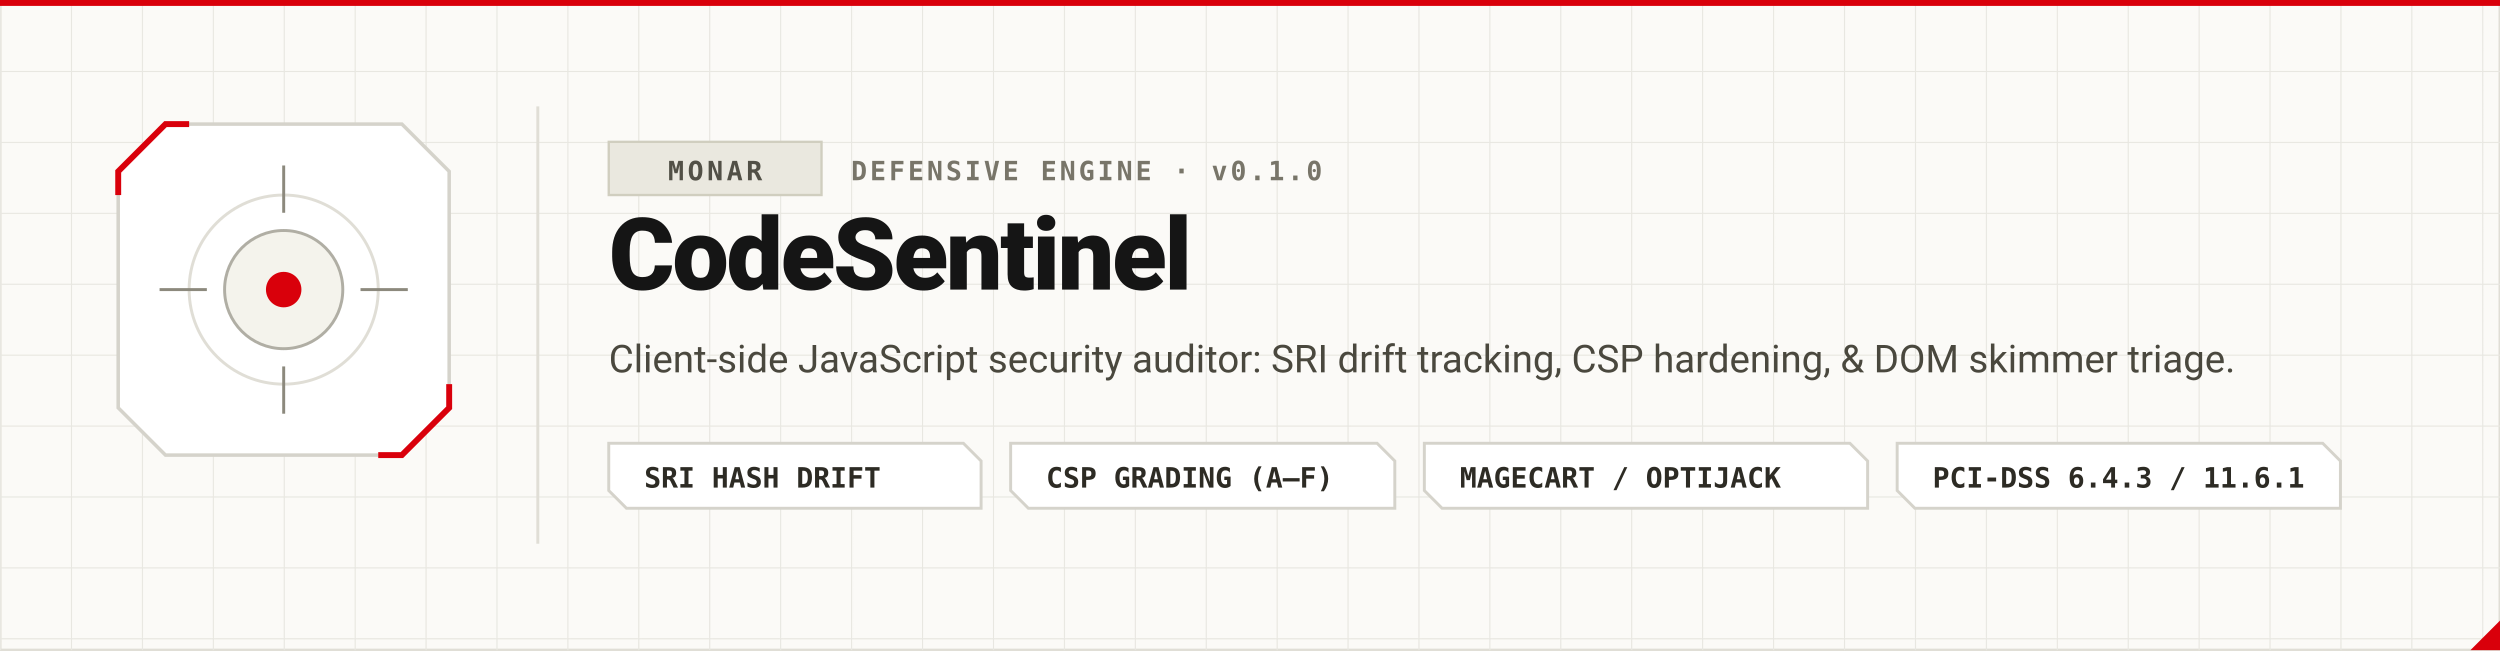
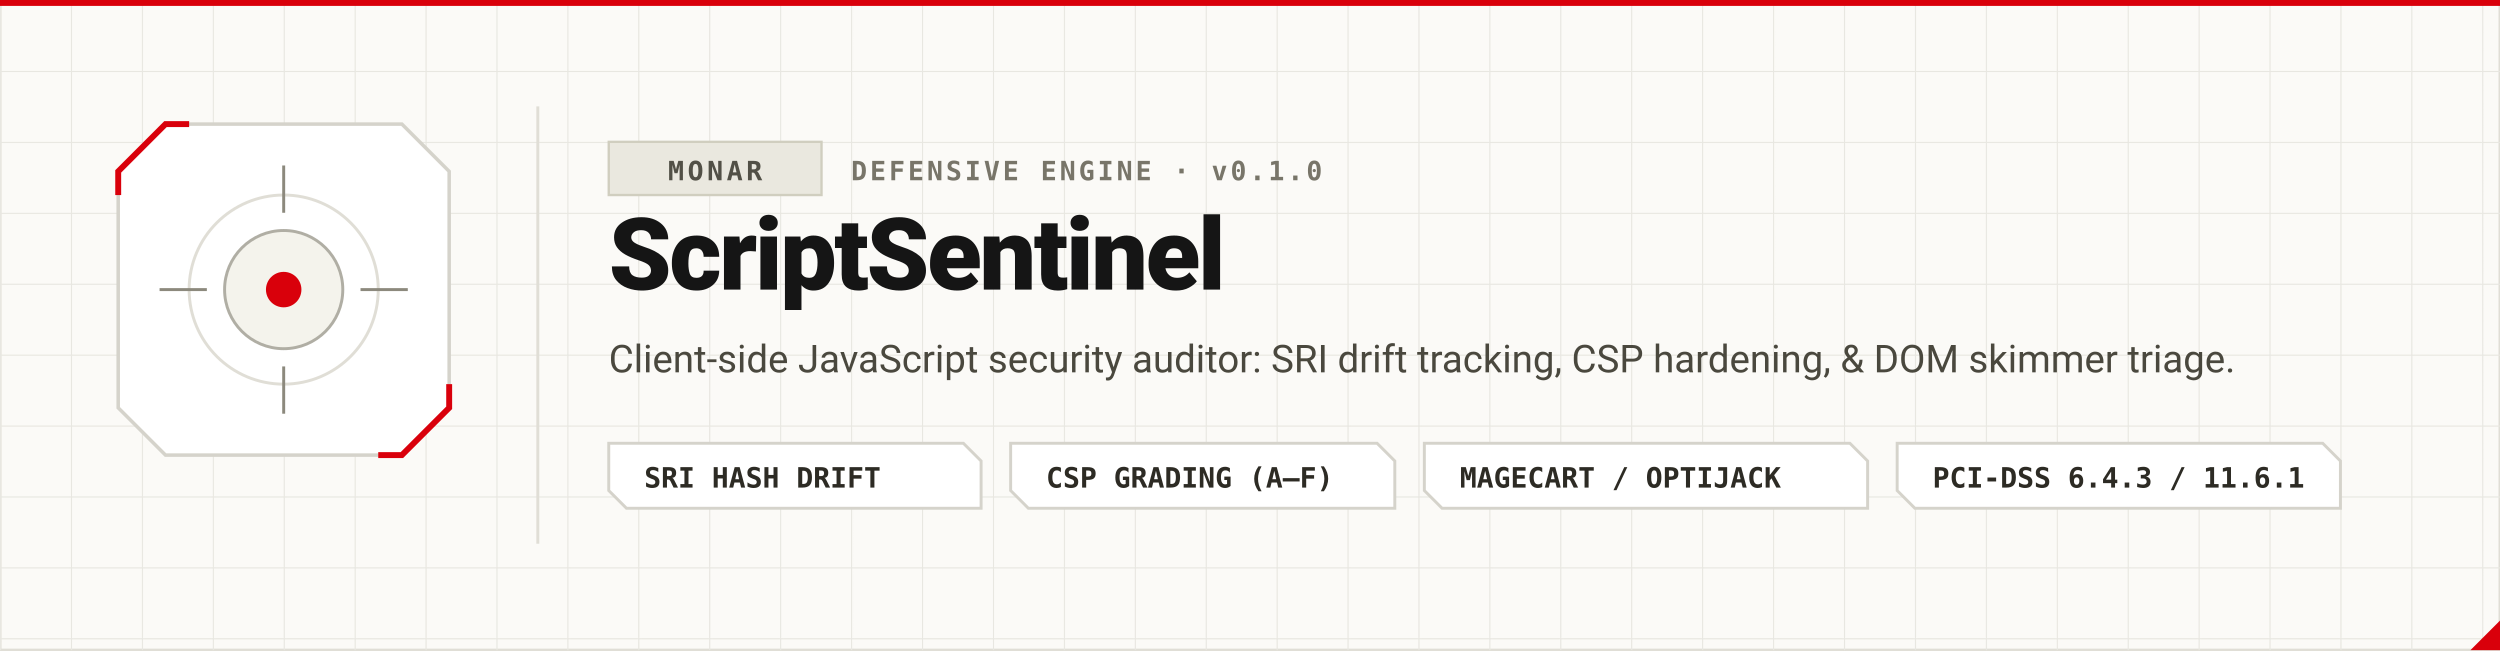
<svg xmlns="http://www.w3.org/2000/svg" viewBox="0 0 846 220" width="846" height="220" fill="none">
  <defs>
    <pattern id="grid-light" width="24" height="24" patternUnits="userSpaceOnUse">
      <path d="M 24 0 L 0 0 0 24" fill="none" stroke="#e8e7e1" stroke-width="0.75" />
    </pattern>
    <style>
      .mono { font-family: ui-monospace, SFMono-Regular, "SF Mono", Menlo, Consolas, monospace; }
      .sans { font-family: -apple-system, BlinkMacSystemFont, "Segoe UI", Roboto, Helvetica, Arial, sans-serif; }
    </style>
  </defs>
  <rect width="846" height="220" fill="#fbfaf7" stroke="#e0ded6" stroke-width="1" />
  <rect width="846" height="220" fill="url(#grid-light)" />
  <rect x="0" y="0" width="846" height="2" fill="#d9000b" />
  <g transform="translate(40, 42)">
    <path d="M0 16 L16 0 H96 L112 16 V96 L96 112 H16 L0 96 Z" fill="#ffffff" stroke="#d5d3cb" stroke-width="1.2" />
    <path d="M0 24 L0 16 L16 0 L24 0" fill="none" stroke="#d9000b" stroke-width="2" />
    <path d="M112 88 L112 96 L96 112 L88 112" fill="none" stroke="#d9000b" stroke-width="2" />
    <circle cx="56" cy="56" r="32" fill="none" stroke="#e0ded6" stroke-width="1" />
    <circle cx="56" cy="56" r="20" fill="#f4f3ec" stroke="#b0aea4" stroke-width="1" />
    <circle cx="56" cy="56" r="6" fill="#d9000b" />
    <line x1="14" y1="56" x2="30" y2="56" stroke="#8c897d" stroke-width="1" />
    <line x1="82" y1="56" x2="98" y2="56" stroke="#8c897d" stroke-width="1" />
    <line x1="56" y1="14" x2="56" y2="30" stroke="#8c897d" stroke-width="1" />
    <line x1="56" y1="82" x2="56" y2="98" stroke="#8c897d" stroke-width="1" />
  </g>
  <line x1="182" y1="36" x2="182" y2="184" stroke="#e0ded6" stroke-width="1" />
  <g transform="translate(206, 0)">
    <g transform="translate(0, 48)">
      <rect width="72" height="18" fill="#eae8df" stroke="#d0cebf" stroke-width="0.8" />
      <text x="36" y="13" text-anchor="middle" class="mono" font-size="9" font-weight="700" fill="#525046" letter-spacing="1.2">MONAR</text>
      <text x="82" y="13" class="mono" font-size="9" font-weight="600" fill="#787569" letter-spacing="1">DEFENSIVE ENGINE · v0.1.0</text>
    </g>
    <text x="0" y="98" class="sans" font-size="34" font-weight="800" fill="#151515" letter-spacing="-0.8">
-       CodeSentinel
+       ScriptSentinel
    </text>
    <text x="0" y="126" class="sans" font-size="13" font-weight="400" fill="#4a483e">
      Client-side JavaScript security auditor: SRI drift tracking, CSP hardening, &amp; DOM skimmer triage.
    </text>
    <g transform="translate(0, 150)">
      <g>
        <path d="M0 0 H120 L126 6 V22 H6 L0 16 Z" fill="#ffffff" stroke="#d5d3cb" stroke-width="1" />
        <text x="12" y="15" class="mono" font-size="9.5" font-weight="600" fill="#2d2b24">SRI HASH DRIFT</text>
      </g>
      <g transform="translate(136, 0)">
        <path d="M0 0 H124 L130 6 V22 H6 L0 16 Z" fill="#ffffff" stroke="#d5d3cb" stroke-width="1" />
        <text x="12" y="15" class="mono" font-size="9.5" font-weight="600" fill="#2d2b24">CSP GRADING (A–F)</text>
      </g>
      <g transform="translate(276, 0)">
        <path d="M0 0 H144 L150 6 V22 H6 L0 16 Z" fill="#ffffff" stroke="#d5d3cb" stroke-width="1" />
        <text x="12" y="15" class="mono" font-size="9.5" font-weight="600" fill="#2d2b24">MAGECART / OPTIJACK</text>
      </g>
      <g transform="translate(436, 0)">
        <path d="M0 0 H144 L150 6 V22 H6 L0 16 Z" fill="#ffffff" stroke="#d5d3cb" stroke-width="1" />
        <text x="12" y="15" class="mono" font-size="9.5" font-weight="600" fill="#2d2b24">PCI-DSS 6.4.3 / 11.6.1</text>
      </g>
    </g>
  </g>
  <path d="M836 220 L846 210 V220 Z" fill="#d9000b" />
</svg>
